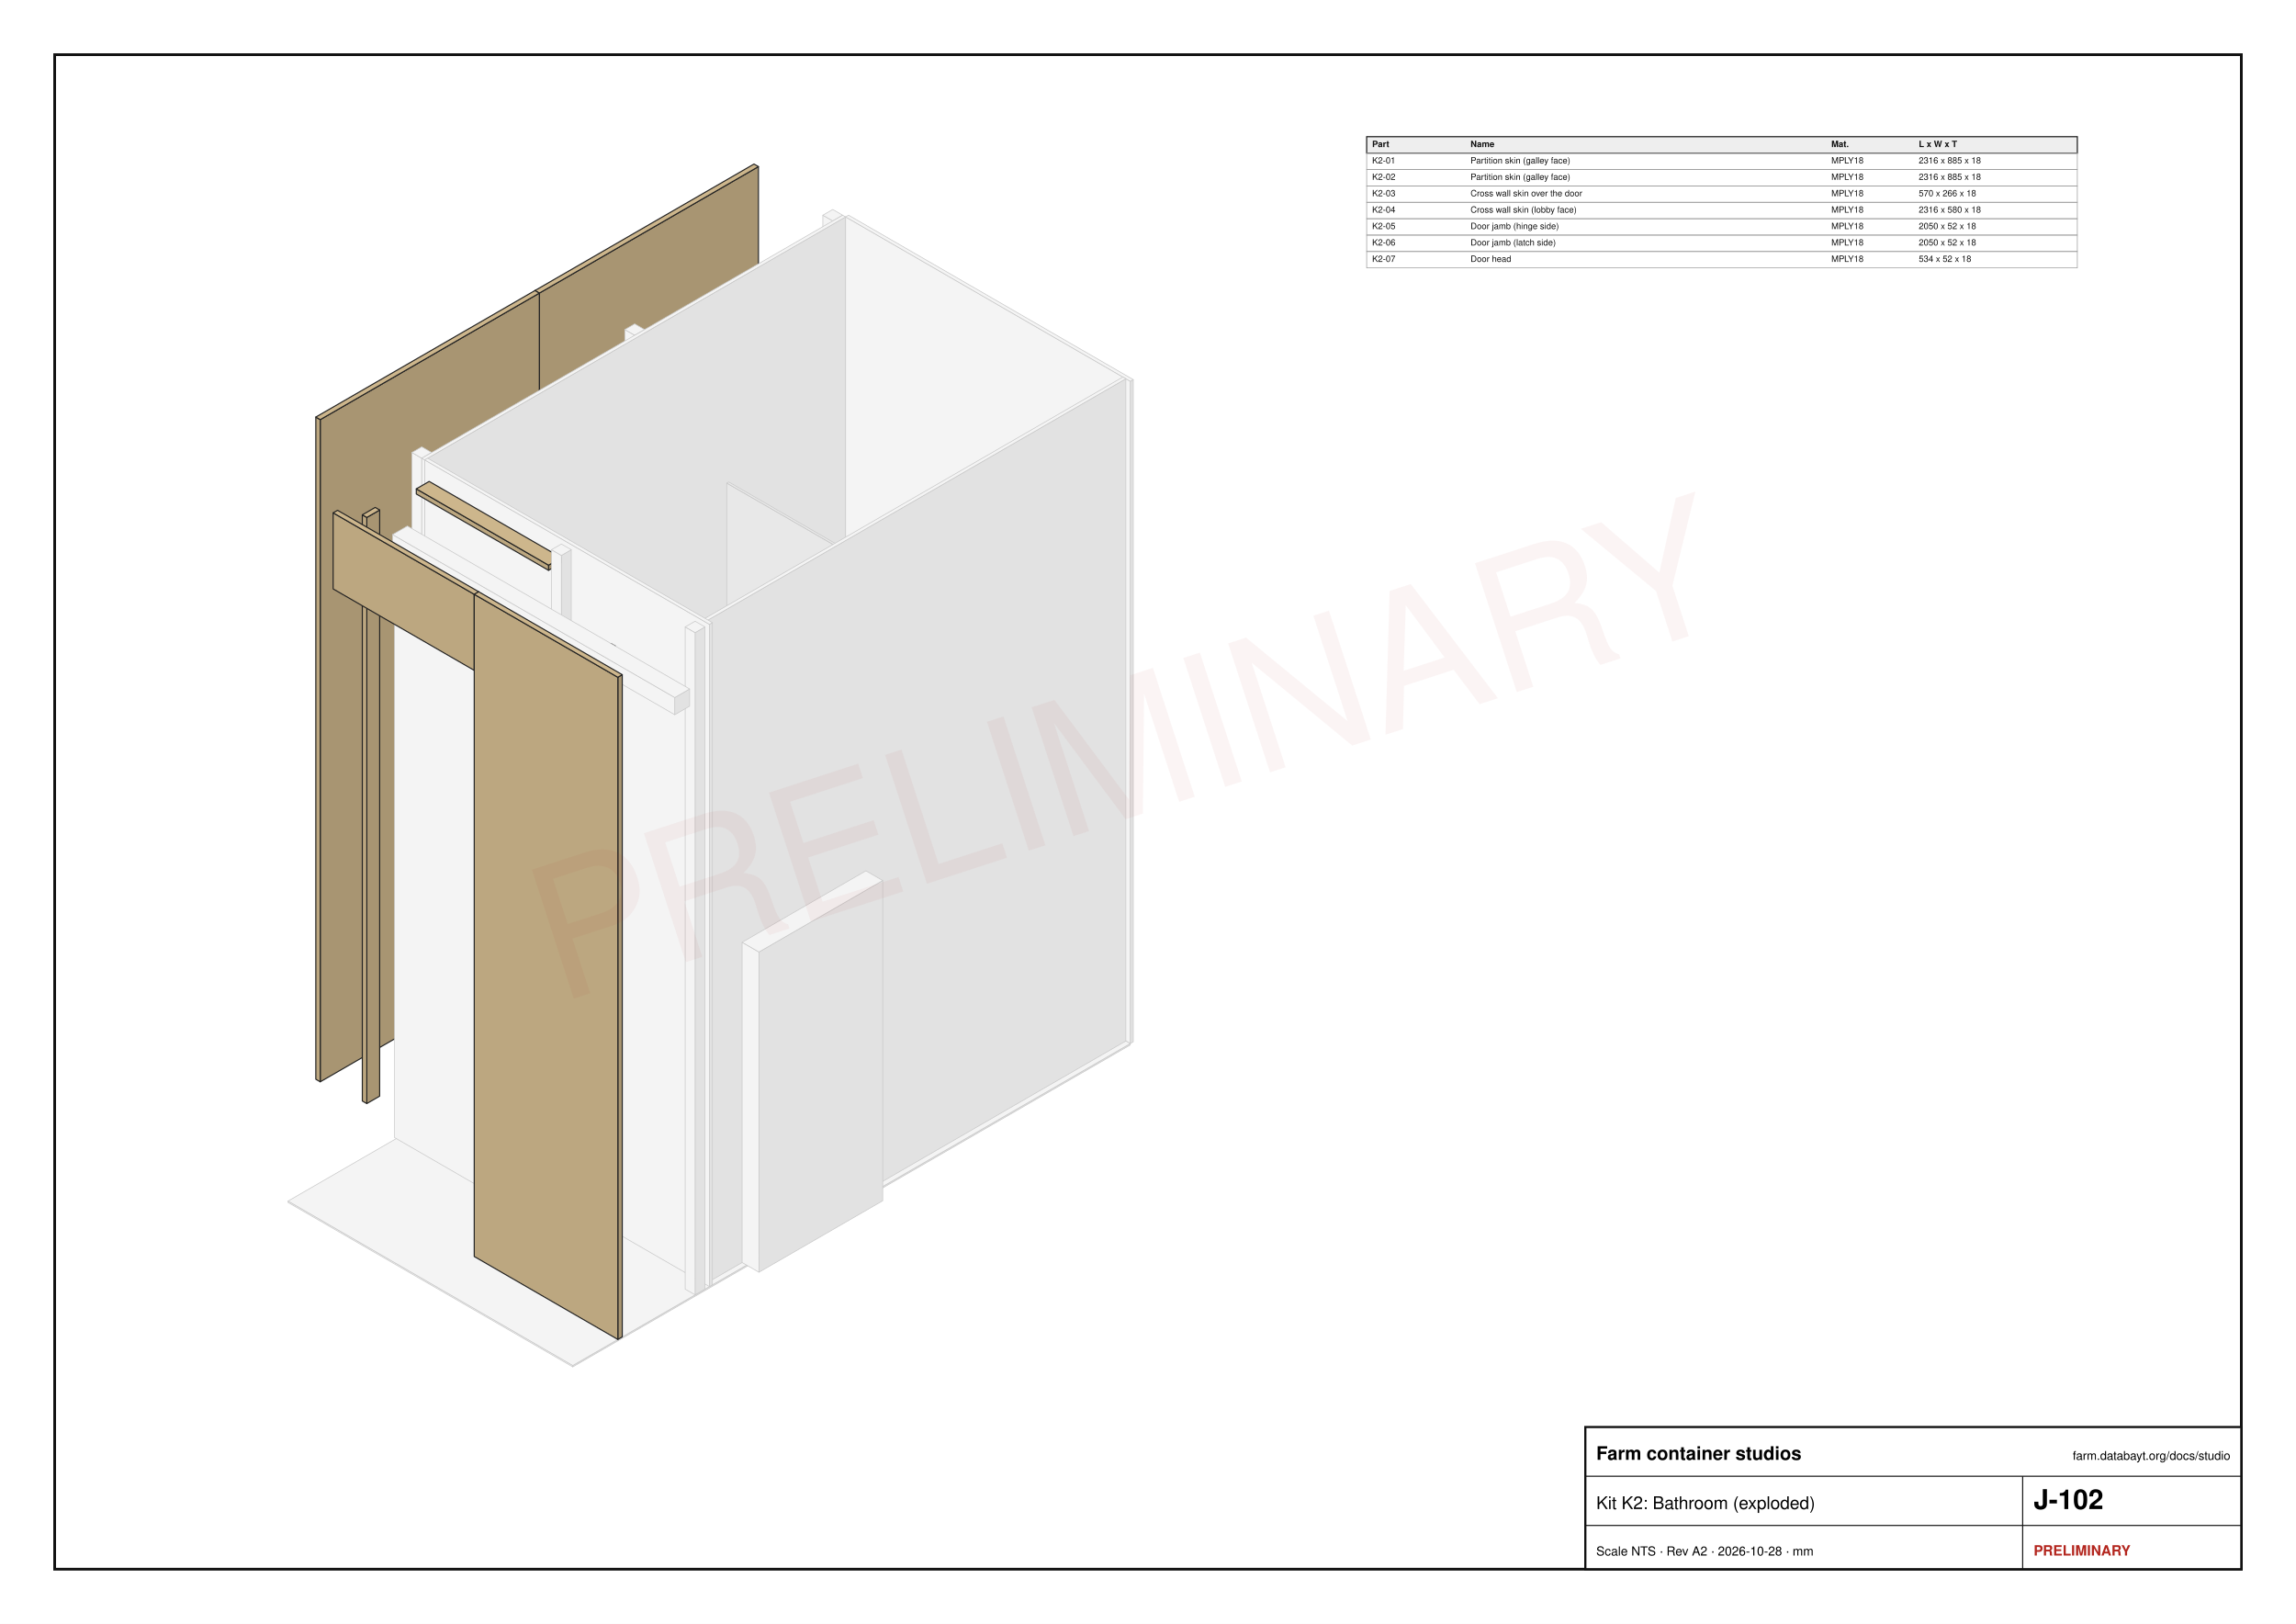
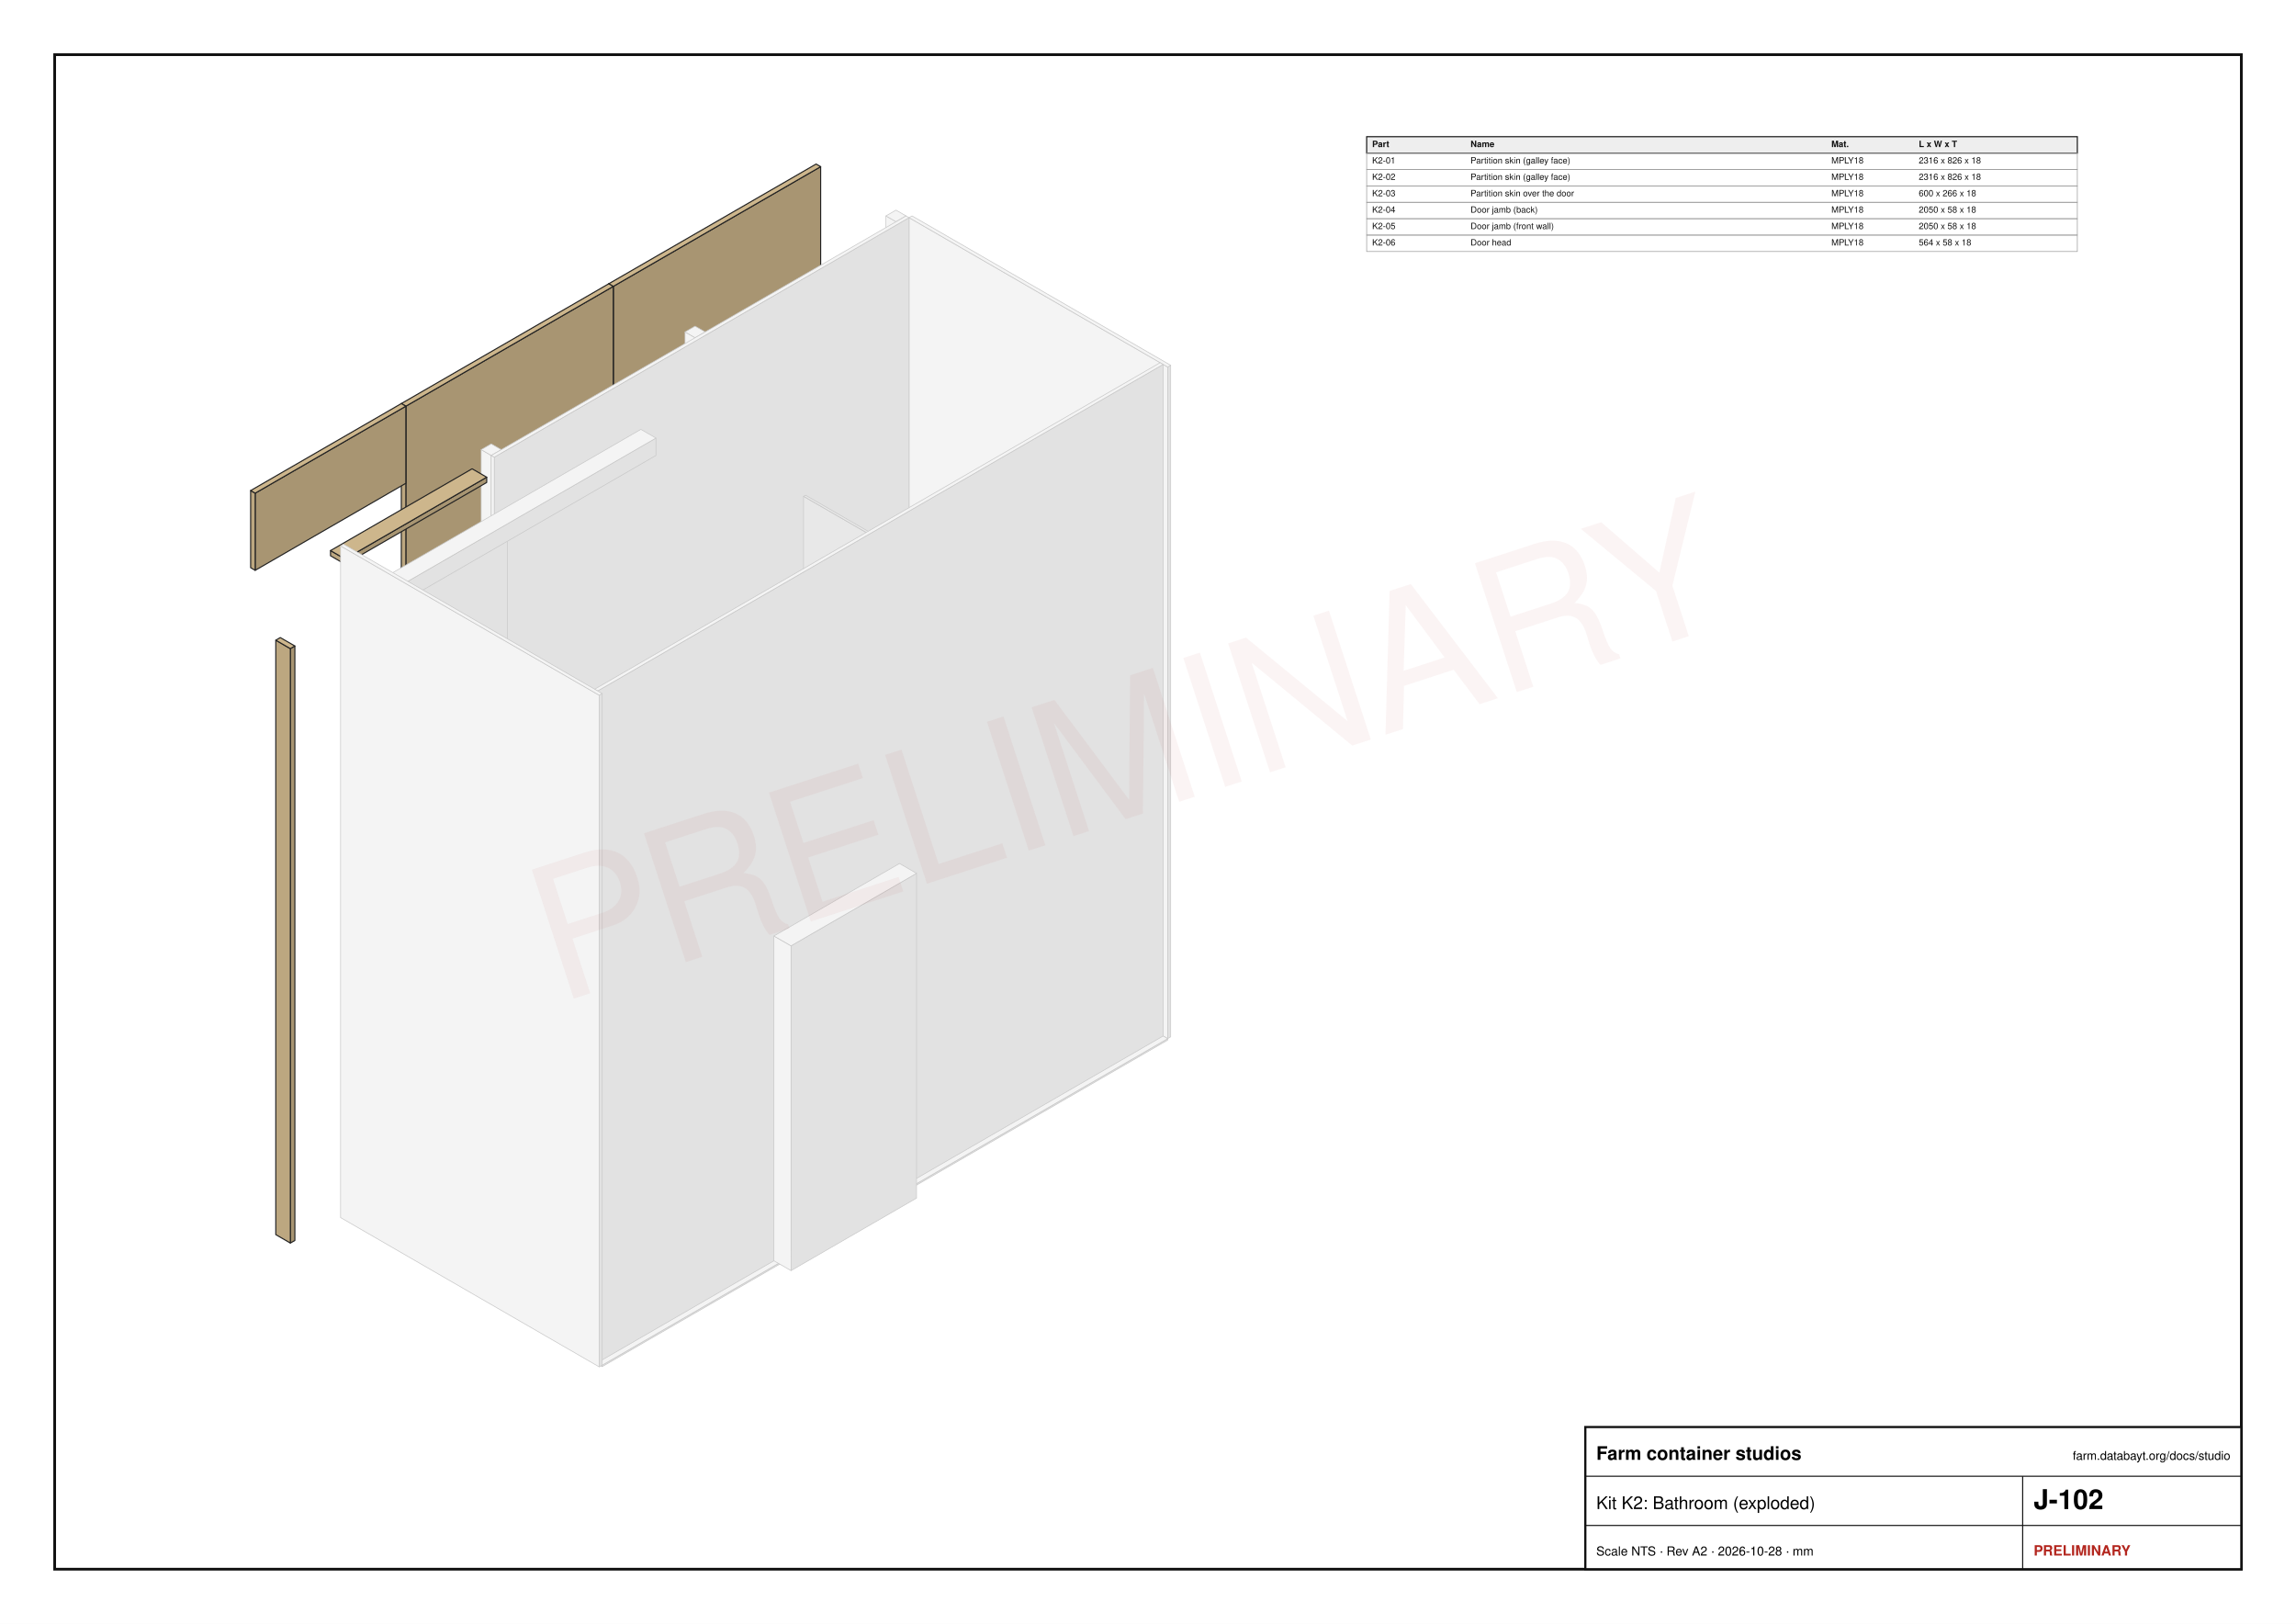
<svg xmlns="http://www.w3.org/2000/svg" width="420mm" height="297mm" viewBox="0 0 420 297" font-family="Helvetica, Arial, sans-serif">
  <rect x="0" y="0" width="420" height="297" fill="#fff" />
  <rect x="10" y="10" width="400" height="277" fill="none" stroke="#111" stroke-width="0.5" />
-   <polygon points="154.14,160.47 152.33,161.52 152.33,40.41 154.14,39.36" fill="#e2e2e2" stroke="#c8c8c8" stroke-width="0.12" stroke-linejoin="round" />
-   <polygon points="150.52,160.47 152.33,161.52 152.33,40.41 150.52,39.36" fill="#f4f4f4" stroke="#c8c8c8" stroke-width="0.12" stroke-linejoin="round" />
-   <polygon points="152.33,38.31 154.14,39.36 152.33,40.41 150.52,39.36" fill="#f4f4f4" stroke="#c8c8c8" stroke-width="0.12" stroke-linejoin="round" />
-   <polygon points="138.74,151.58 98.66,174.72 98.66,53.61 138.74,30.47" fill="#a89572" stroke="#222" stroke-width="0.2" stroke-linejoin="round" />
-   <polygon points="97.85,174.25 98.66,174.72 98.66,53.61 97.85,53.14" fill="#bca780" stroke="#222" stroke-width="0.2" stroke-linejoin="round" />
-   <polygon points="137.93,30 138.74,30.47 98.66,53.61 97.85,53.14" fill="#cdb68c" stroke="#222" stroke-width="0.2" stroke-linejoin="round" />
-   <polygon points="207.31,190.54 206.76,190.86 206.76,69.74 207.31,69.43" fill="#e2e2e2" stroke="#c8c8c8" stroke-width="0.12" stroke-linejoin="round" />
-   <polygon points="154.68,160.79 206.76,190.86 206.76,69.74 154.68,39.67" fill="#f4f4f4" stroke="#c8c8c8" stroke-width="0.12" stroke-linejoin="round" />
-   <polygon points="155.23,39.36 207.31,69.43 206.76,69.74 154.68,39.67" fill="#f4f4f4" stroke="#c8c8c8" stroke-width="0.12" stroke-linejoin="round" />
-   <polygon points="117.91,181.39 116.1,182.44 116.1,61.32 117.91,60.28" fill="#e2e2e2" stroke="#c8c8c8" stroke-width="0.12" stroke-linejoin="round" />
-   <polygon points="114.29,181.39 116.1,182.44 116.1,61.32 114.29,60.28" fill="#f4f4f4" stroke="#c8c8c8" stroke-width="0.12" stroke-linejoin="round" />
-   <polygon points="116.1,59.23 117.91,60.28 116.1,61.32 114.29,60.28" fill="#f4f4f4" stroke="#c8c8c8" stroke-width="0.12" stroke-linejoin="round" />
-   <polygon points="98.66,174.72 58.58,197.86 58.58,76.75 98.66,53.61" fill="#a89572" stroke="#222" stroke-width="0.2" stroke-linejoin="round" />
-   <polygon points="57.77,197.39 58.58,197.86 58.58,76.75 57.77,76.28" fill="#bca780" stroke="#222" stroke-width="0.2" stroke-linejoin="round" />
-   <polygon points="97.85,53.14 98.66,53.61 58.58,76.75 57.77,76.28" fill="#cdb68c" stroke="#222" stroke-width="0.2" stroke-linejoin="round" />
-   <polygon points="69.45,200.48 67.1,201.84 67.1,94.64 69.45,93.28" fill="#a89572" stroke="#222" stroke-width="0.2" stroke-linejoin="round" />
-   <polygon points="66.28,201.37 67.1,201.84 67.1,94.64 66.28,94.16" fill="#bca780" stroke="#222" stroke-width="0.2" stroke-linejoin="round" />
-   <polygon points="68.64,92.8 69.45,93.28 67.1,94.64 66.28,94.16" fill="#cdb68c" stroke="#222" stroke-width="0.2" stroke-linejoin="round" />
-   <polygon points="78.96,203.88 77.15,204.92 77.15,83.81 78.96,82.76" fill="#e2e2e2" stroke="#c8c8c8" stroke-width="0.12" stroke-linejoin="round" />
-   <polygon points="75.34,203.88 77.15,204.92 77.15,83.81 75.34,82.76" fill="#f4f4f4" stroke="#c8c8c8" stroke-width="0.12" stroke-linejoin="round" />
-   <polygon points="77.15,81.72 78.96,82.76 77.15,83.81 75.34,82.76" fill="#f4f4f4" stroke="#c8c8c8" stroke-width="0.12" stroke-linejoin="round" />
-   <polygon points="154.68,160.79 77.69,205.24 77.69,84.12 154.68,39.67" fill="#e2e2e2" stroke="#c8c8c8" stroke-width="0.12" stroke-linejoin="round" />
-   <polygon points="77.15,204.92 77.69,205.24 77.69,84.12 77.15,83.81" fill="#f4f4f4" stroke="#c8c8c8" stroke-width="0.12" stroke-linejoin="round" />
-   <polygon points="154.14,39.36 154.68,39.67 77.69,84.12 77.15,83.81" fill="#f4f4f4" stroke="#c8c8c8" stroke-width="0.12" stroke-linejoin="round" />
-   <polygon points="206.76,191.12 104.77,250 104.77,249.74 206.76,190.86" fill="#e2e2e2" stroke="#c8c8c8" stroke-width="0.12" stroke-linejoin="round" />
-   <polygon points="52.69,219.93 104.77,250 104.77,249.74 52.69,219.67" fill="#f4f4f4" stroke="#c8c8c8" stroke-width="0.12" stroke-linejoin="round" />
-   <polygon points="154.68,160.79 206.76,190.86 104.77,249.74 52.69,219.67" fill="#f4f4f4" stroke="#c8c8c8" stroke-width="0.12" stroke-linejoin="round" />
-   <polygon points="160.12,163.92 119.36,187.46 119.36,129.93 160.12,106.4" fill="#e2e2e2" stroke="#c8c8c8" stroke-width="0.12" stroke-linejoin="round" />
-   <polygon points="113.92,184.32 119.36,187.46 119.36,129.93 113.92,126.8" fill="#f4f4f4" stroke="#c8c8c8" stroke-width="0.12" stroke-linejoin="round" />
-   <polygon points="154.68,103.26 160.12,106.4 119.36,129.93 113.92,126.8" fill="#f4f4f4" stroke="#c8c8c8" stroke-width="0.12" stroke-linejoin="round" />
-   <polygon points="205.4,190.07 164.65,213.6 164.65,211.25 205.4,187.72" fill="#e2e2e2" stroke="#c8c8c8" stroke-width="0.12" stroke-linejoin="round" />
-   <polygon points="119.36,187.46 164.65,213.6 164.65,211.25 119.36,185.1" fill="#f4f4f4" stroke="#c8c8c8" stroke-width="0.12" stroke-linejoin="round" />
-   <polygon points="160.12,161.57 205.4,187.72 164.65,211.25 119.36,185.1" fill="#f4f4f4" stroke="#c8c8c8" stroke-width="0.12" stroke-linejoin="round" />
-   <polygon points="165.01,211.04 164.65,211.25 164.65,106.66 165.01,106.45" fill="#e2e2e2" fill-opacity="0.35" stroke="#c8c8c8" stroke-width="0.12" stroke-linejoin="round" />
-   <polygon points="132.94,192.95 164.65,211.25 164.65,106.66 132.94,88.36" fill="#f4f4f4" fill-opacity="0.35" stroke="#c8c8c8" stroke-width="0.12" stroke-linejoin="round" />
-   <polygon points="133.31,88.15 165.01,106.45 164.65,106.66 132.94,88.36" fill="#f4f4f4" fill-opacity="0.35" stroke="#c8c8c8" stroke-width="0.12" stroke-linejoin="round" />
-   <polygon points="155.13,208.64 137.93,218.57 137.93,207.07 155.13,197.13" fill="#e2e2e2" stroke="#c8c8c8" stroke-width="0.12" stroke-linejoin="round" />
-   <polygon points="114.38,204.98 137.93,218.57 137.93,207.07 114.38,193.47" fill="#f4f4f4" stroke="#c8c8c8" stroke-width="0.12" stroke-linejoin="round" />
-   <polygon points="131.59,183.53 155.13,197.13 137.93,207.07 114.38,193.47" fill="#f4f4f4" stroke="#c8c8c8" stroke-width="0.12" stroke-linejoin="round" />
-   <polygon points="205.95,190.39 128.96,234.83 128.96,113.72 205.95,69.27" fill="#e2e2e2" stroke="#c8c8c8" stroke-width="0.12" stroke-linejoin="round" />
-   <polygon points="128.41,234.52 128.96,234.83 128.96,113.72 128.41,113.41" fill="#f4f4f4" stroke="#c8c8c8" stroke-width="0.12" stroke-linejoin="round" />
-   <polygon points="205.4,68.96 205.95,69.27 128.96,113.72 128.41,113.41" fill="#f4f4f4" stroke="#c8c8c8" stroke-width="0.12" stroke-linejoin="round" />
-   <polygon points="161.47,219.62 138.83,232.69 138.83,174.12 161.47,161.05" fill="#e2e2e2" stroke="#c8c8c8" stroke-width="0.12" stroke-linejoin="round" />
-   <polygon points="135.75,230.91 138.83,232.69 138.83,174.12 135.75,172.34" fill="#f4f4f4" stroke="#c8c8c8" stroke-width="0.12" stroke-linejoin="round" />
-   <polygon points="158.4,159.27 161.47,161.05 138.83,174.12 135.75,172.34" fill="#f4f4f4" stroke="#c8c8c8" stroke-width="0.12" stroke-linejoin="round" />
-   <polygon points="130.32,234.99 129.77,235.31 129.77,114.19 130.32,113.88" fill="#e2e2e2" stroke="#c8c8c8" stroke-width="0.12" stroke-linejoin="round" />
-   <polygon points="77.69,205.24 129.77,235.31 129.77,114.19 77.69,84.12" fill="#f4f4f4" stroke="#c8c8c8" stroke-width="0.12" stroke-linejoin="round" />
-   <polygon points="78.24,83.81 130.32,113.88 129.77,114.19 77.69,84.12" fill="#f4f4f4" stroke="#c8c8c8" stroke-width="0.12" stroke-linejoin="round" />
-   <polygon points="112.56,225.37 110.21,226.73 110.21,119.53 112.56,118.17" fill="#a89572" stroke="#222" stroke-width="0.2" stroke-linejoin="round" />
-   <polygon points="109.39,226.26 110.21,226.73 110.21,119.53 109.39,119.06" fill="#bca780" stroke="#222" stroke-width="0.2" stroke-linejoin="round" />
-   <polygon points="111.75,117.7 112.56,118.17 110.21,119.53 109.39,119.06" fill="#cdb68c" stroke="#222" stroke-width="0.2" stroke-linejoin="round" />
-   <polygon points="128.96,235.78 127.15,236.82 127.15,115.71 128.96,114.66" fill="#e2e2e2" stroke="#c8c8c8" stroke-width="0.12" stroke-linejoin="round" />
-   <polygon points="125.34,235.78 127.15,236.82 127.15,115.71 125.34,114.66" fill="#f4f4f4" stroke="#c8c8c8" stroke-width="0.12" stroke-linejoin="round" />
-   <polygon points="127.15,113.62 128.96,114.66 127.15,115.71 125.34,114.66" fill="#f4f4f4" stroke="#c8c8c8" stroke-width="0.12" stroke-linejoin="round" />
-   <polygon points="102.69,102.95 100.34,104.31 100.34,103.37 102.69,102.01" fill="#a89572" stroke="#222" stroke-width="0.2" stroke-linejoin="round" />
-   <polygon points="76.15,90.35 100.34,104.31 100.34,103.37 76.15,89.41" fill="#bca780" stroke="#222" stroke-width="0.2" stroke-linejoin="round" />
-   <polygon points="78.51,88.05 102.69,102.01 100.34,103.37 76.15,89.41" fill="#cdb68c" stroke="#222" stroke-width="0.2" stroke-linejoin="round" />
-   <polygon points="99.97,222.02 98.16,223.07 98.16,115.6 99.97,114.56" fill="#e2e2e2" stroke="#c8c8c8" stroke-width="0.12" stroke-linejoin="round" />
-   <polygon points="72.17,208.06 98.16,223.07 98.16,115.6 72.17,100.6" fill="#f4f4f4" stroke="#c8c8c8" stroke-width="0.12" stroke-linejoin="round" />
-   <polygon points="73.98,99.55 99.97,114.56 98.16,115.6 72.17,100.6" fill="#f4f4f4" stroke="#c8c8c8" stroke-width="0.12" stroke-linejoin="round" />
-   <polygon points="104.5,221.66 102.69,222.7 102.69,101.59 104.5,100.54" fill="#e2e2e2" stroke="#c8c8c8" stroke-width="0.12" stroke-linejoin="round" />
-   <polygon points="100.88,221.66 102.69,222.7 102.69,101.59 100.88,100.54" fill="#f4f4f4" stroke="#c8c8c8" stroke-width="0.12" stroke-linejoin="round" />
-   <polygon points="102.69,99.5 104.5,100.54 102.69,101.59 100.88,100.54" fill="#f4f4f4" stroke="#c8c8c8" stroke-width="0.12" stroke-linejoin="round" />
-   <polygon points="126.15,129.15 123.43,130.72 123.43,127.58 126.15,126.01" fill="#e2e2e2" stroke="#c8c8c8" stroke-width="0.12" stroke-linejoin="round" />
-   <polygon points="71.81,100.91 123.43,130.72 123.43,127.58 71.81,97.77" fill="#f4f4f4" stroke="#c8c8c8" stroke-width="0.12" stroke-linejoin="round" />
-   <polygon points="74.52,96.2 126.15,126.01 123.43,127.58 71.81,97.77" fill="#f4f4f4" stroke="#c8c8c8" stroke-width="0.12" stroke-linejoin="round" />
-   <polygon points="87.57,122.14 86.75,122.61 86.75,108.7 87.57,108.23" fill="#a89572" stroke="#222" stroke-width="0.2" stroke-linejoin="round" />
-   <polygon points="60.94,107.71 86.75,122.61 86.75,108.7 60.94,93.8" fill="#bca780" stroke="#222" stroke-width="0.2" stroke-linejoin="round" />
-   <polygon points="61.75,93.33 87.57,108.23 86.75,108.7 60.94,93.8" fill="#cdb68c" stroke="#222" stroke-width="0.2" stroke-linejoin="round" />
-   <polygon points="113.83,244.51 113.02,244.98 113.02,123.87 113.83,123.4" fill="#a89572" stroke="#222" stroke-width="0.2" stroke-linejoin="round" />
-   <polygon points="86.75,229.81 113.02,244.98 113.02,123.87 86.75,108.7" fill="#bca780" stroke="#222" stroke-width="0.2" stroke-linejoin="round" />
-   <polygon points="87.57,108.23 113.83,123.4 113.02,123.87 86.75,108.7" fill="#cdb68c" stroke="#222" stroke-width="0.2" stroke-linejoin="round" />
+   <polygon points="165.74,162.33 163.9,163.39 163.9,40.55 165.74,39.49" fill="#e2e2e2" stroke="#c8c8c8" stroke-width="0.12" stroke-linejoin="round" />
+   <polygon points="162.06,162.33 163.9,163.39 163.9,40.55 162.06,39.49" fill="#f4f4f4" stroke="#c8c8c8" stroke-width="0.12" stroke-linejoin="round" />
+   <polygon points="163.9,38.43 165.74,39.49 163.9,40.55 162.06,39.49" fill="#f4f4f4" stroke="#c8c8c8" stroke-width="0.12" stroke-linejoin="round" />
+   <polygon points="150.12,153.31 112.18,175.22 112.18,52.38 150.12,30.48" fill="#a89572" stroke="#222" stroke-width="0.2" stroke-linejoin="round" />
+   <polygon points="111.35,174.74 112.18,175.22 112.18,52.38 111.35,51.9" fill="#bca780" stroke="#222" stroke-width="0.2" stroke-linejoin="round" />
+   <polygon points="149.29,30 150.12,30.48 112.18,52.38 111.35,51.9" fill="#cdb68c" stroke="#222" stroke-width="0.2" stroke-linejoin="round" />
+   <polygon points="214.15,189.64 213.6,189.96 213.6,67.13 214.15,66.81" fill="#e2e2e2" stroke="#c8c8c8" stroke-width="0.12" stroke-linejoin="round" />
+   <polygon points="166.29,162.65 213.6,189.96 213.6,67.13 166.29,39.81" fill="#f4f4f4" stroke="#c8c8c8" stroke-width="0.12" stroke-linejoin="round" />
+   <polygon points="166.84,39.49 214.15,66.81 213.6,67.13 166.29,39.81" fill="#f4f4f4" stroke="#c8c8c8" stroke-width="0.12" stroke-linejoin="round" />
+   <polygon points="128.99,183.54 127.15,184.6 127.15,61.77 128.99,60.71" fill="#e2e2e2" stroke="#c8c8c8" stroke-width="0.12" stroke-linejoin="round" />
+   <polygon points="125.31,183.54 127.15,184.6 127.15,61.77 125.31,60.71" fill="#f4f4f4" stroke="#c8c8c8" stroke-width="0.12" stroke-linejoin="round" />
+   <polygon points="127.15,59.65 128.99,60.71 127.15,61.77 125.31,60.71" fill="#f4f4f4" stroke="#c8c8c8" stroke-width="0.12" stroke-linejoin="round" />
+   <polygon points="112.18,175.22 74.24,197.12 74.24,74.29 112.18,52.38" fill="#a89572" stroke="#222" stroke-width="0.2" stroke-linejoin="round" />
+   <polygon points="73.41,196.64 74.24,197.12 74.24,74.29 73.41,73.81" fill="#bca780" stroke="#222" stroke-width="0.2" stroke-linejoin="round" />
+   <polygon points="111.35,51.9 112.18,52.38 74.24,74.29 73.41,73.81" fill="#cdb68c" stroke="#222" stroke-width="0.2" stroke-linejoin="round" />
+   <polygon points="99.04,200.83 98.22,201.31 98.22,92.58 99.04,92.11" fill="#a89572" stroke="#222" stroke-width="0.2" stroke-linejoin="round" />
+   <polygon points="95.55,199.77 98.22,201.31 98.22,92.58 95.55,91.05" fill="#bca780" stroke="#222" stroke-width="0.2" stroke-linejoin="round" />
+   <polygon points="96.38,90.57 99.04,92.11 98.22,92.58 95.55,91.05" fill="#cdb68c" stroke="#222" stroke-width="0.2" stroke-linejoin="round" />
+   <polygon points="91.69,205.08 89.86,206.14 89.86,83.3 91.69,82.24" fill="#e2e2e2" stroke="#c8c8c8" stroke-width="0.12" stroke-linejoin="round" />
+   <polygon points="88.02,205.08 89.86,206.14 89.86,83.3 88.02,82.24" fill="#f4f4f4" stroke="#c8c8c8" stroke-width="0.12" stroke-linejoin="round" />
+   <polygon points="89.86,81.18 91.69,82.24 89.86,83.3 88.02,82.24" fill="#f4f4f4" stroke="#c8c8c8" stroke-width="0.12" stroke-linejoin="round" />
+   <polygon points="166.29,162.65 90.41,206.46 90.41,83.62 166.29,39.81" fill="#e2e2e2" stroke="#c8c8c8" stroke-width="0.12" stroke-linejoin="round" />
+   <polygon points="89.86,206.14 90.41,206.46 90.41,83.62 89.86,83.3" fill="#f4f4f4" stroke="#c8c8c8" stroke-width="0.12" stroke-linejoin="round" />
+   <polygon points="165.74,39.49 166.29,39.81 90.41,83.62 89.86,83.3" fill="#f4f4f4" stroke="#c8c8c8" stroke-width="0.12" stroke-linejoin="round" />
+   <polygon points="213.6,190.23 110.16,249.95 110.16,249.68 213.6,189.96" fill="#e2e2e2" stroke="#c8c8c8" stroke-width="0.12" stroke-linejoin="round" />
+   <polygon points="62.85,222.63 110.16,249.95 110.16,249.68 62.85,222.37" fill="#f4f4f4" stroke="#c8c8c8" stroke-width="0.12" stroke-linejoin="round" />
+   <polygon points="166.29,162.65 213.6,189.96 110.16,249.68 62.85,222.37" fill="#f4f4f4" stroke="#c8c8c8" stroke-width="0.12" stroke-linejoin="round" />
+   <polygon points="212.22,189.17 170.88,213.03 170.88,210.65 212.22,186.78" fill="#e2e2e2" stroke="#c8c8c8" stroke-width="0.12" stroke-linejoin="round" />
+   <polygon points="124.95,186.51 170.88,213.03 170.88,210.65 124.95,184.13" fill="#f4f4f4" stroke="#c8c8c8" stroke-width="0.12" stroke-linejoin="round" />
+   <polygon points="166.29,160.26 212.22,186.78 170.88,210.65 124.95,184.13" fill="#f4f4f4" stroke="#c8c8c8" stroke-width="0.12" stroke-linejoin="round" />
+   <polygon points="171.25,210.43 170.88,210.65 170.88,104.57 171.25,104.36" fill="#e2e2e2" fill-opacity="0.35" stroke="#c8c8c8" stroke-width="0.12" stroke-linejoin="round" />
+   <polygon points="146.99,196.86 170.88,210.65 170.88,104.57 146.99,90.78" fill="#f4f4f4" fill-opacity="0.35" stroke="#c8c8c8" stroke-width="0.12" stroke-linejoin="round" />
+   <polygon points="147.36,90.57 171.25,104.36 170.88,104.57 146.99,90.78" fill="#f4f4f4" fill-opacity="0.35" stroke="#c8c8c8" stroke-width="0.12" stroke-linejoin="round" />
+   <polygon points="161.23,207.99 143.78,218.07 143.78,206.4 161.23,196.33" fill="#e2e2e2" stroke="#c8c8c8" stroke-width="0.12" stroke-linejoin="round" />
+   <polygon points="119.89,204.28 143.78,218.07 143.78,206.4 119.89,192.61" fill="#f4f4f4" stroke="#c8c8c8" stroke-width="0.12" stroke-linejoin="round" />
+   <polygon points="137.35,182.54 161.23,196.33 143.78,206.4 119.89,192.61" fill="#f4f4f4" stroke="#c8c8c8" stroke-width="0.12" stroke-linejoin="round" />
+   <polygon points="53.94,226.88 53.11,227.35 53.11,118.63 53.94,118.15" fill="#a89572" stroke="#222" stroke-width="0.2" stroke-linejoin="round" />
+   <polygon points="50.45,225.81 53.11,227.35 53.11,118.63 50.45,117.09" fill="#bca780" stroke="#222" stroke-width="0.2" stroke-linejoin="round" />
+   <polygon points="51.27,116.61 53.94,118.15 53.11,118.63 50.45,117.09" fill="#cdb68c" stroke="#222" stroke-width="0.2" stroke-linejoin="round" />
+   <polygon points="74.24,88.39 46.68,104.31 46.68,90.2 74.24,74.29" fill="#a89572" stroke="#222" stroke-width="0.2" stroke-linejoin="round" />
+   <polygon points="45.85,103.83 46.68,104.31 46.68,90.2 45.85,89.72" fill="#bca780" stroke="#222" stroke-width="0.2" stroke-linejoin="round" />
+   <polygon points="73.41,73.81 74.24,74.29 46.68,90.2 45.85,89.72" fill="#cdb68c" stroke="#222" stroke-width="0.2" stroke-linejoin="round" />
+   <polygon points="89.03,88.24 63.12,103.19 63.12,102.24 89.03,87.28" fill="#a89572" stroke="#222" stroke-width="0.2" stroke-linejoin="round" />
+   <polygon points="60.46,101.65 63.12,103.19 63.12,102.24 60.46,100.7" fill="#bca780" stroke="#222" stroke-width="0.2" stroke-linejoin="round" />
+   <polygon points="86.36,85.74 89.03,87.28 63.12,102.24 60.46,100.7" fill="#cdb68c" stroke="#222" stroke-width="0.2" stroke-linejoin="round" />
+   <polygon points="92.8,207.46 65.14,223.43 65.14,114.44 92.8,98.47" fill="#e2e2e2" stroke="#c8c8c8" stroke-width="0.12" stroke-linejoin="round" />
+   <polygon points="63.31,222.37 65.14,223.43 65.14,114.44 63.31,113.38" fill="#f4f4f4" stroke="#c8c8c8" stroke-width="0.12" stroke-linejoin="round" />
+   <polygon points="90.96,97.41 92.8,98.47 65.14,114.44 63.31,113.38" fill="#f4f4f4" stroke="#c8c8c8" stroke-width="0.12" stroke-linejoin="round" />
+   <polygon points="119.99,83.3 65.6,114.7 65.6,111.52 119.99,80.12" fill="#e2e2e2" stroke="#c8c8c8" stroke-width="0.12" stroke-linejoin="round" />
+   <polygon points="62.85,113.11 65.6,114.7 65.6,111.52 62.85,109.93" fill="#f4f4f4" stroke="#c8c8c8" stroke-width="0.12" stroke-linejoin="round" />
+   <polygon points="117.23,78.53 119.99,80.12 65.6,111.52 62.85,109.93" fill="#f4f4f4" stroke="#c8c8c8" stroke-width="0.12" stroke-linejoin="round" />
+   <polygon points="212.77,189.48 109.33,249.2 109.33,126.37 212.77,66.65" fill="#e2e2e2" stroke="#c8c8c8" stroke-width="0.12" stroke-linejoin="round" />
+   <polygon points="108.78,248.89 109.33,249.2 109.33,126.37 108.78,126.05" fill="#f4f4f4" stroke="#c8c8c8" stroke-width="0.12" stroke-linejoin="round" />
+   <polygon points="212.22,66.33 212.77,66.65 109.33,126.37 108.78,126.05" fill="#f4f4f4" stroke="#c8c8c8" stroke-width="0.12" stroke-linejoin="round" />
+   <polygon points="167.66,219.13 144.7,232.39 144.7,172.99 167.66,159.73" fill="#e2e2e2" stroke="#c8c8c8" stroke-width="0.12" stroke-linejoin="round" />
+   <polygon points="141.57,230.59 144.7,232.39 144.7,172.99 141.57,171.19" fill="#f4f4f4" stroke="#c8c8c8" stroke-width="0.12" stroke-linejoin="round" />
+   <polygon points="164.54,157.93 167.66,159.73 144.7,172.99 141.57,171.19" fill="#f4f4f4" stroke="#c8c8c8" stroke-width="0.12" stroke-linejoin="round" />
+   <polygon points="110.16,249.68 109.61,250 109.61,127.16 110.16,126.85" fill="#e2e2e2" stroke="#c8c8c8" stroke-width="0.12" stroke-linejoin="round" />
+   <polygon points="62.3,222.69 109.61,250 109.61,127.16 62.3,99.85" fill="#f4f4f4" stroke="#c8c8c8" stroke-width="0.12" stroke-linejoin="round" />
+   <polygon points="62.85,99.53 110.16,126.85 109.61,127.16 62.3,99.85" fill="#f4f4f4" stroke="#c8c8c8" stroke-width="0.12" stroke-linejoin="round" />
  <rect x="250" y="25" width="130" height="3" fill="#eee" stroke="#111" stroke-width="0.2" />
  <text x="251" y="26.9" font-size="1.6" text-anchor="start" font-weight="bold" fill="#111">Part</text>
  <text x="269" y="26.9" font-size="1.6" text-anchor="start" font-weight="bold" fill="#111">Name</text>
  <text x="335" y="26.9" font-size="1.6" text-anchor="start" font-weight="bold" fill="#111">Mat.</text>
  <text x="351" y="26.9" font-size="1.6" text-anchor="start" font-weight="bold" fill="#111">L x W x T</text>
  <rect x="250" y="28" width="130" height="3" fill="none" stroke="#999" stroke-width="0.12" />
  <text x="251" y="29.9" font-size="1.6" text-anchor="start" font-weight="normal" fill="#111">K2-01</text>
  <text x="269" y="29.9" font-size="1.6" text-anchor="start" font-weight="normal" fill="#111">Partition skin (galley face)</text>
  <text x="335" y="29.9" font-size="1.6" text-anchor="start" font-weight="normal" fill="#111">MPLY18</text>
-   <text x="351" y="29.9" font-size="1.6" text-anchor="start" font-weight="normal" fill="#111">2316 x 885 x 18</text>
+   <text x="351" y="29.9" font-size="1.6" text-anchor="start" font-weight="normal" fill="#111">2316 x 826 x 18</text>
  <rect x="250" y="31" width="130" height="3" fill="none" stroke="#999" stroke-width="0.12" />
  <text x="251" y="32.9" font-size="1.6" text-anchor="start" font-weight="normal" fill="#111">K2-02</text>
  <text x="269" y="32.9" font-size="1.6" text-anchor="start" font-weight="normal" fill="#111">Partition skin (galley face)</text>
  <text x="335" y="32.9" font-size="1.6" text-anchor="start" font-weight="normal" fill="#111">MPLY18</text>
-   <text x="351" y="32.9" font-size="1.6" text-anchor="start" font-weight="normal" fill="#111">2316 x 885 x 18</text>
+   <text x="351" y="32.9" font-size="1.6" text-anchor="start" font-weight="normal" fill="#111">2316 x 826 x 18</text>
  <rect x="250" y="34" width="130" height="3" fill="none" stroke="#999" stroke-width="0.12" />
  <text x="251" y="35.9" font-size="1.6" text-anchor="start" font-weight="normal" fill="#111">K2-03</text>
-   <text x="269" y="35.9" font-size="1.6" text-anchor="start" font-weight="normal" fill="#111">Cross wall skin over the door</text>
+   <text x="269" y="35.9" font-size="1.6" text-anchor="start" font-weight="normal" fill="#111">Partition skin over the door</text>
  <text x="335" y="35.9" font-size="1.6" text-anchor="start" font-weight="normal" fill="#111">MPLY18</text>
-   <text x="351" y="35.9" font-size="1.6" text-anchor="start" font-weight="normal" fill="#111">570 x 266 x 18</text>
+   <text x="351" y="35.9" font-size="1.6" text-anchor="start" font-weight="normal" fill="#111">600 x 266 x 18</text>
  <rect x="250" y="37" width="130" height="3" fill="none" stroke="#999" stroke-width="0.12" />
  <text x="251" y="38.9" font-size="1.6" text-anchor="start" font-weight="normal" fill="#111">K2-04</text>
-   <text x="269" y="38.9" font-size="1.6" text-anchor="start" font-weight="normal" fill="#111">Cross wall skin (lobby face)</text>
+   <text x="269" y="38.9" font-size="1.6" text-anchor="start" font-weight="normal" fill="#111">Door jamb (back)</text>
  <text x="335" y="38.9" font-size="1.6" text-anchor="start" font-weight="normal" fill="#111">MPLY18</text>
-   <text x="351" y="38.9" font-size="1.6" text-anchor="start" font-weight="normal" fill="#111">2316 x 580 x 18</text>
+   <text x="351" y="38.9" font-size="1.6" text-anchor="start" font-weight="normal" fill="#111">2050 x 58 x 18</text>
  <rect x="250" y="40" width="130" height="3" fill="none" stroke="#999" stroke-width="0.12" />
  <text x="251" y="41.9" font-size="1.6" text-anchor="start" font-weight="normal" fill="#111">K2-05</text>
-   <text x="269" y="41.9" font-size="1.6" text-anchor="start" font-weight="normal" fill="#111">Door jamb (hinge side)</text>
+   <text x="269" y="41.9" font-size="1.6" text-anchor="start" font-weight="normal" fill="#111">Door jamb (front wall)</text>
  <text x="335" y="41.9" font-size="1.6" text-anchor="start" font-weight="normal" fill="#111">MPLY18</text>
-   <text x="351" y="41.9" font-size="1.6" text-anchor="start" font-weight="normal" fill="#111">2050 x 52 x 18</text>
+   <text x="351" y="41.9" font-size="1.6" text-anchor="start" font-weight="normal" fill="#111">2050 x 58 x 18</text>
  <rect x="250" y="43" width="130" height="3" fill="none" stroke="#999" stroke-width="0.12" />
  <text x="251" y="44.9" font-size="1.6" text-anchor="start" font-weight="normal" fill="#111">K2-06</text>
-   <text x="269" y="44.9" font-size="1.6" text-anchor="start" font-weight="normal" fill="#111">Door jamb (latch side)</text>
+   <text x="269" y="44.9" font-size="1.6" text-anchor="start" font-weight="normal" fill="#111">Door head</text>
  <text x="335" y="44.9" font-size="1.6" text-anchor="start" font-weight="normal" fill="#111">MPLY18</text>
-   <text x="351" y="44.9" font-size="1.6" text-anchor="start" font-weight="normal" fill="#111">2050 x 52 x 18</text>
-   <rect x="250" y="46" width="130" height="3" fill="none" stroke="#999" stroke-width="0.12" />
-   <text x="251" y="47.9" font-size="1.6" text-anchor="start" font-weight="normal" fill="#111">K2-07</text>
-   <text x="269" y="47.9" font-size="1.6" text-anchor="start" font-weight="normal" fill="#111">Door head</text>
-   <text x="335" y="47.9" font-size="1.6" text-anchor="start" font-weight="normal" fill="#111">MPLY18</text>
-   <text x="351" y="47.9" font-size="1.6" text-anchor="start" font-weight="normal" fill="#111">534 x 52 x 18</text>
+   <text x="351" y="44.9" font-size="1.6" text-anchor="start" font-weight="normal" fill="#111">564 x 58 x 18</text>
  <rect x="290" y="261" width="120" height="26" fill="#fff" stroke="#111" stroke-width="0.4" />
  <line x1="290" y1="270" x2="410" y2="270" stroke="#111" stroke-width="0.2" />
  <line x1="290" y1="279" x2="410" y2="279" stroke="#111" stroke-width="0.2" />
  <line x1="370" y1="270" x2="370" y2="287" stroke="#111" stroke-width="0.2" />
  <text x="292" y="267" font-size="3.4" font-weight="bold">Farm container studios</text>
  <text x="408" y="267" font-size="2.2" text-anchor="end">farm.databayt.org/docs/studio</text>
  <text x="292" y="276" font-size="3.2">Kit K2: Bathroom (exploded)</text>
  <text x="372" y="276" font-size="5" font-weight="bold">J-102</text>
  <text x="292" y="284.5" font-size="2.3">Scale NTS · Rev A2 · 2026-10-28 · mm</text>
  <text x="372" y="284.5" font-size="2.6" font-weight="bold" fill="#b3261e">PRELIMINARY</text>
  <text x="210.0" y="148.5" font-size="34" fill="#b3261e" fill-opacity="0.05" text-anchor="middle" transform="rotate(-18 210.0 148.5)">PRELIMINARY</text>
</svg>
